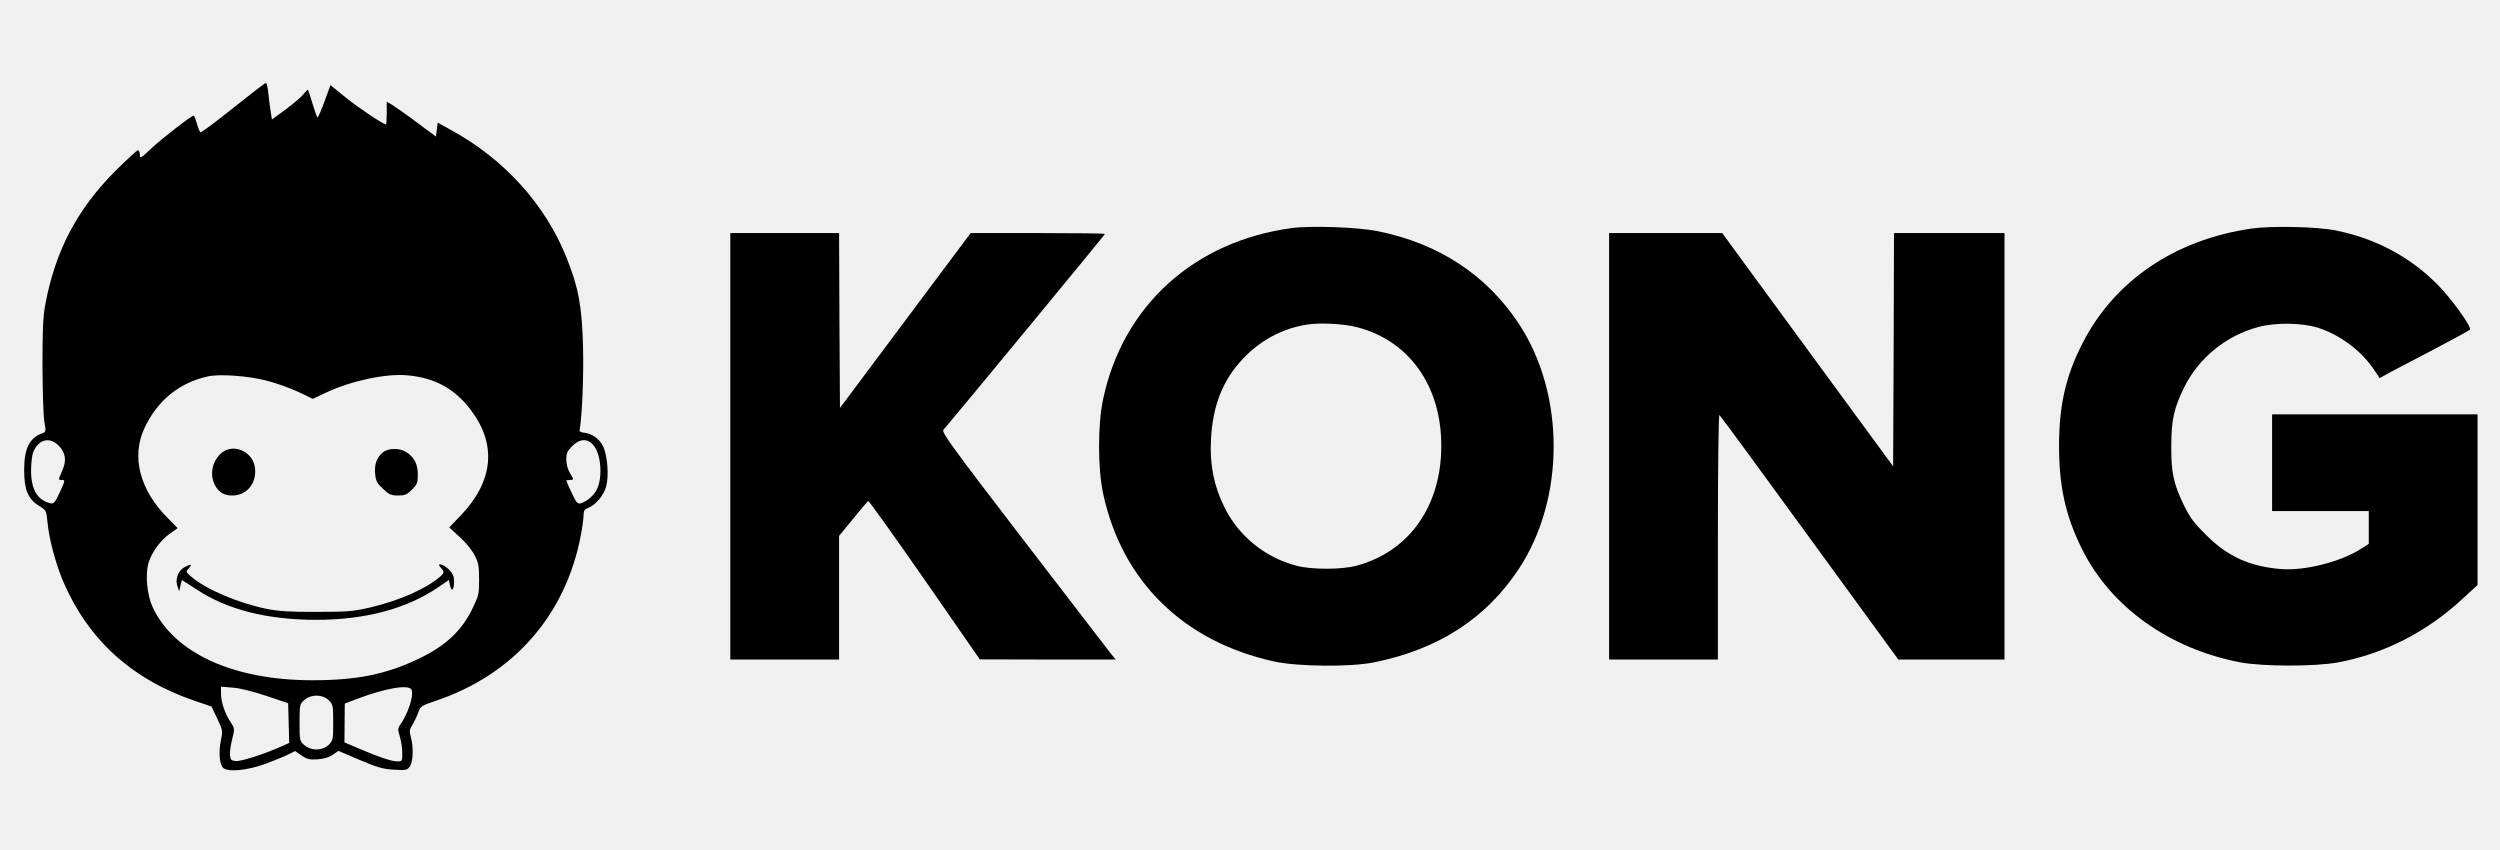
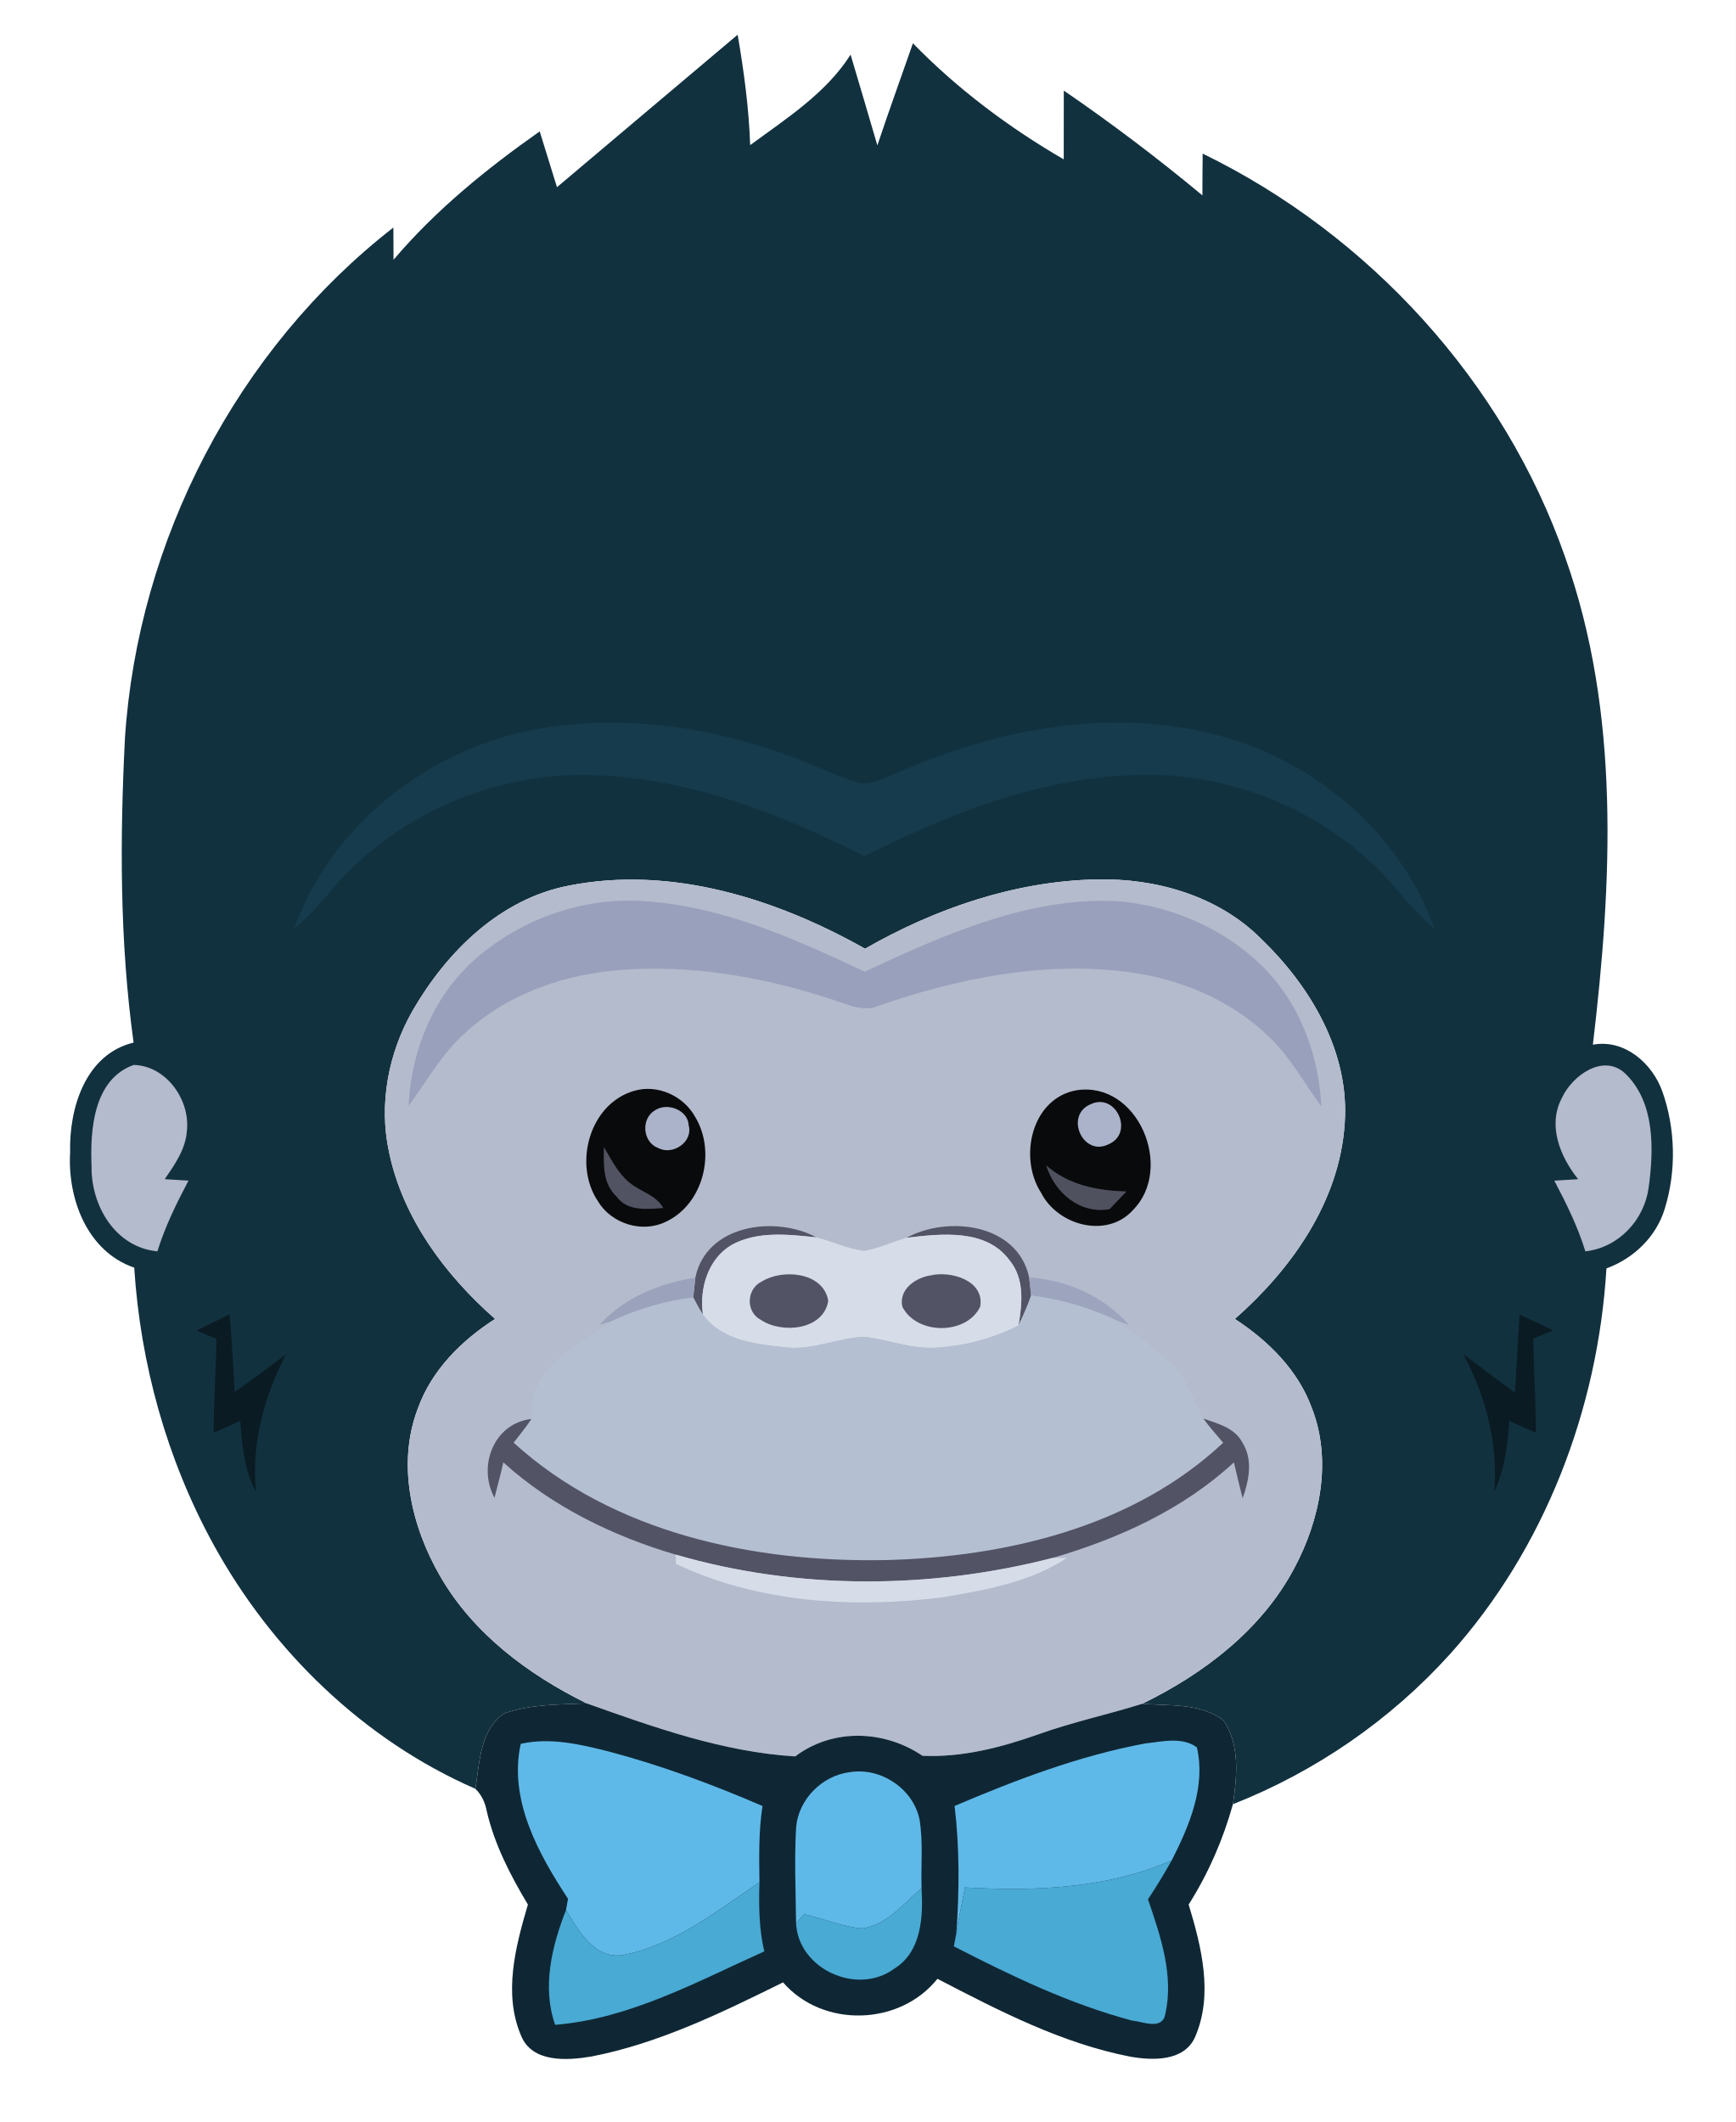
- <svg xmlns="http://www.w3.org/2000/svg" version="1.0" width="1448pt" height="492pt" viewBox="0 0 1448 492" preserveAspectRatio="xMidYMid meet">
-   <g transform="translate(0,492) scale(0.1,-0.1)" fill="#000000" stroke="none">
-     <path d="M1351 4295 c-100 -80 -185 -144 -190 -141 -5 3 -14 26 -21 51 -7 25 -15 45 -19 45 -13 0 -180 -130 -244 -189 -63 -59 -67 -62 -67 -37 0 14 -5 26 -11 26 -5 0 -63 -53 -128 -117 -224 -225 -350 -463 -409 -778 -13 -71 -16 -147 -16 -355 1 -146 5 -291 11 -323 10 -58 10 -59 -16 -68 -72 -28 -101 -89 -101 -210 0 -116 22 -169 85 -208 42 -26 43 -27 50 -95 9 -99 48 -242 91 -344 146 -339 399 -568 764 -692 l95 -32 33 -69 c32 -68 33 -71 21 -129 -13 -65 -8 -132 11 -155 24 -29 139 -19 248 21 53 20 114 45 134 55 l37 19 38 -26 c32 -22 46 -25 94 -22 37 3 66 12 87 27 l32 22 122 -52 c103 -44 135 -53 199 -57 71 -4 77 -3 93 19 19 27 22 114 5 172 -9 32 -7 43 11 71 11 19 26 50 33 70 12 35 18 39 101 67 450 151 753 497 840 958 9 46 16 98 16 116 0 27 5 35 30 45 42 17 87 72 101 122 17 63 7 184 -19 235 -23 44 -64 72 -110 77 -15 1 -26 7 -25 12 15 93 24 313 20 482 -6 238 -26 348 -97 523 -122 305 -361 569 -668 736 l-77 43 -5 -41 -5 -40 -112 83 c-61 46 -126 91 -142 101 l-31 18 0 -65 c0 -36 -2 -66 -5 -66 -16 0 -155 93 -231 154 l-90 73 -34 -93 c-19 -52 -37 -94 -41 -94 -3 0 -16 36 -29 80 -13 44 -25 80 -27 80 -3 0 -14 -12 -26 -26 -11 -15 -57 -54 -101 -87 l-81 -59 -6 38 c-4 22 -10 69 -14 107 -3 37 -10 67 -15 67 -4 0 -89 -65 -189 -145z m191 -1579 c53 -13 136 -43 184 -65 l86 -41 74 35 c146 69 350 113 474 101 159 -14 275 -78 368 -202 150 -199 130 -410 -57 -607 l-69 -72 59 -54 c33 -29 72 -76 87 -105 23 -44 27 -63 27 -142 0 -86 -2 -94 -42 -176 -62 -124 -153 -209 -305 -282 -189 -91 -358 -126 -618 -126 -460 0 -804 158 -927 426 -31 68 -42 183 -24 250 16 59 68 132 122 171 l48 34 -55 56 c-165 164 -215 358 -137 524 75 160 202 263 368 299 67 15 231 3 337 -24z m-1203 -376 c41 -42 48 -86 22 -145 -25 -58 -25 -55 -1 -55 18 0 17 -5 -13 -70 -29 -62 -35 -69 -56 -65 -74 18 -111 80 -111 189 0 41 5 87 11 103 29 77 94 96 148 43z m3096 4 c48 -52 58 -198 18 -266 -20 -34 -56 -63 -89 -73 -19 -5 -26 3 -53 61 -17 36 -31 68 -31 70 0 2 9 4 20 4 25 0 25 2 0 42 -12 20 -20 51 -20 77 0 36 6 49 34 77 43 43 86 46 121 8z m-1891 -1455 l125 -42 3 -115 3 -115 -51 -23 c-100 -44 -229 -85 -259 -82 -26 3 -30 8 -33 34 -2 18 4 59 13 93 15 60 15 61 -9 98 -34 51 -56 117 -56 166 l0 40 70 -6 c42 -3 119 -23 194 -48z m840 35 c13 -35 -21 -139 -68 -205 -12 -17 -12 -27 0 -66 8 -25 14 -68 14 -95 0 -46 -1 -48 -28 -48 -34 0 -106 24 -222 74 l-85 36 1 113 1 112 74 28 c164 62 300 85 313 51z m-480 -60 c25 -25 26 -32 26 -129 0 -97 -1 -104 -26 -129 -36 -35 -101 -36 -141 -2 -27 24 -28 26 -28 131 0 105 1 107 28 131 40 34 105 33 141 -2z" />
-     <path d="M1286 2299 c-55 -44 -74 -125 -42 -187 22 -43 53 -62 101 -62 84 0 142 70 132 159 -10 93 -121 145 -191 90z" />
-     <path d="M2218 2300 c-36 -28 -51 -72 -45 -127 4 -39 12 -54 46 -85 35 -33 47 -38 87 -38 39 0 51 5 80 34 30 30 34 40 34 88 0 59 -20 99 -66 129 -38 25 -104 25 -136 -1z" />
-     <path d="M1069 1635 c-37 -20 -55 -67 -42 -108 l11 -32 7 33 c4 17 8 32 9 32 2 0 40 -25 86 -55 176 -116 408 -175 690 -175 286 0 523 63 709 189 l61 42 6 -30 c9 -42 24 -29 24 20 0 31 -7 47 -29 70 -34 33 -77 43 -48 11 22 -24 21 -30 -5 -53 -85 -72 -234 -137 -402 -177 -100 -23 -131 -26 -311 -26 -153 -1 -221 4 -289 17 -165 34 -348 111 -436 185 -35 30 -35 30 -16 51 22 24 12 26 -25 6z" />
-     <path d="M7482 3599 c-566 -76 -979 -451 -1093 -992 -31 -145 -31 -399 0 -544 108 -509 467 -861 994 -975 137 -29 435 -32 572 -5 373 74 652 254 842 542 269 407 269 1013 0 1420 -186 282 -464 465 -817 536 -112 23 -387 33 -498 18z m378 -574 c316 -82 503 -363 487 -729 -14 -328 -197 -573 -488 -652 -86 -24 -261 -24 -349 -1 -183 48 -336 172 -418 339 -61 122 -86 248 -78 393 10 197 69 345 186 468 101 107 229 175 370 197 75 12 213 5 290 -15z" />
-     <path d="M13040 3596 c-443 -64 -793 -302 -978 -664 -97 -189 -136 -359 -136 -597 0 -232 38 -403 131 -591 166 -339 510 -584 923 -661 132 -24 428 -24 560 0 270 50 518 177 730 375 l80 74 0 494 0 494 -595 0 -595 0 0 -280 0 -280 280 0 280 0 0 -95 0 -95 -47 -30 c-118 -75 -326 -127 -461 -116 -182 15 -308 72 -433 196 -70 69 -94 101 -128 170 -62 127 -76 193 -75 345 0 152 15 219 75 342 84 170 241 298 429 349 100 27 256 25 348 -5 124 -40 245 -130 318 -236 l37 -55 61 34 c34 18 150 79 258 135 109 57 200 107 204 112 10 17 -109 182 -191 264 -159 159 -357 264 -585 310 -107 22 -373 28 -490 11z" />
-     <path d="M4230 2335 l0 -1235 315 0 315 0 0 358 0 358 81 99 c44 55 84 101 88 103 4 1 151 -204 327 -457 l319 -460 393 -1 394 0 -34 42 c-18 23 -245 319 -505 657 -406 529 -470 617 -459 631 81 94 936 1131 936 1135 0 3 -175 5 -389 5 l-389 0 -379 -507 -378 -506 -3 506 -2 507 -315 0 -315 0 0 -1235z" />
-     <path d="M9320 2335 l0 -1235 315 0 315 0 0 711 c0 419 4 708 9 705 5 -3 240 -323 522 -711 l514 -705 307 0 308 0 0 1235 0 1235 -320 0 -320 0 -2 -676 -3 -675 -495 675 -495 676 -327 0 -328 0 0 -1235z" />
-   </g>
+ <svg xmlns="http://www.w3.org/2000/svg" width="247pt" height="302pt" viewBox="0 0 247 302" version="1.1">
+   <path fill="#ffffff" d=" M 0.00 0.00 L 247.00 0.00 L 247.00 302.00 L 0.00 302.00 L 0.00 0.00 Z" />
+   <path fill="#12313f" d=" M 79.26 26.64 C 87.83 19.42 96.39 12.16 104.97 4.94 C 105.86 10.13 106.57 15.37 106.75 20.65 C 111.91 16.86 117.54 13.28 121.04 7.78 C 122.31 12.08 123.60 16.38 124.85 20.69 C 126.47 15.82 128.23 11.00 129.91 6.16 C 136.22 12.64 143.55 18.14 151.37 22.68 C 151.37 19.42 151.37 16.15 151.38 12.89 C 158.18 17.55 164.77 22.54 171.11 27.81 C 171.09 25.83 171.14 23.85 171.14 21.86 C 194.84 33.40 214.01 54.33 222.72 79.29 C 230.63 101.51 229.40 125.64 226.67 148.68 C 231.18 147.84 235.15 151.34 236.57 155.37 C 238.43 160.67 238.56 166.66 236.90 172.02 C 235.69 176.02 232.48 179.10 228.60 180.52 C 227.39 200.56 219.82 220.40 206.34 235.41 C 197.88 244.79 187.19 252.15 175.45 256.77 C 176.02 252.85 176.48 248.32 174.11 244.87 C 170.90 242.34 166.39 242.79 162.54 242.48 C 171.30 238.20 179.51 231.97 184.16 223.21 C 187.85 216.32 189.59 207.85 186.67 200.37 C 184.69 194.97 180.45 190.80 175.72 187.71 C 183.82 180.59 190.60 171.00 191.35 159.94 C 192.10 149.81 186.53 140.42 179.46 133.61 C 173.35 127.48 164.46 124.95 155.97 125.16 C 144.38 125.41 133.09 129.30 123.10 135.02 C 110.48 127.91 95.54 123.17 81.00 126.03 C 71.19 127.90 63.60 135.41 58.75 143.78 C 55.26 149.85 53.86 157.16 55.38 164.05 C 57.36 173.43 63.36 181.47 70.46 187.71 C 65.68 190.77 61.44 194.98 59.48 200.41 C 56.43 208.32 58.54 217.25 62.66 224.36 C 67.36 232.50 75.17 238.32 83.49 242.42 C 79.57 242.60 75.50 242.53 71.76 243.85 C 68.32 246.13 68.24 250.91 67.65 254.58 C 51.75 247.65 38.62 234.89 30.33 219.72 C 23.73 207.66 19.98 194.11 19.10 180.41 C 12.39 178.11 9.59 170.57 9.98 163.99 C 9.82 157.73 12.15 150.03 19.01 148.38 C 17.03 134.04 17.05 119.49 17.78 105.06 C 19.62 76.93 33.70 49.71 55.98 32.38 C 55.99 33.52 55.99 35.82 56.00 36.97 C 61.99 29.90 69.24 24.02 76.80 18.70 C 77.63 21.35 78.44 24.00 79.26 26.64 Z" />
+   <path fill="#153b4c" d=" M 75.94 103.85 C 88.12 101.60 100.81 103.30 112.36 107.60 C 115.53 108.71 118.54 110.24 121.74 111.27 C 123.86 112.01 125.91 110.53 127.87 109.91 C 141.81 103.78 157.68 100.72 172.67 104.48 C 186.77 107.93 199.28 118.43 204.15 132.22 C 202.11 130.46 200.31 128.45 198.60 126.39 C 189.41 115.63 175.15 109.61 161.04 110.32 C 147.57 110.83 134.89 115.88 123.00 121.85 C 110.57 115.59 97.15 110.37 83.04 110.29 C 70.03 110.25 57.12 115.78 48.32 125.37 C 46.27 127.74 44.26 130.17 41.86 132.21 C 47.02 117.53 60.82 106.75 75.94 103.85 Z" />
+   <path fill="#b4bbcd" d=" M 81.00 126.03 C 95.54 123.17 110.48 127.91 123.10 135.02 C 133.09 129.30 144.38 125.41 155.97 125.16 C 164.46 124.95 173.35 127.48 179.46 133.61 C 186.53 140.42 192.10 149.81 191.35 159.94 C 190.60 171.00 183.82 180.59 175.72 187.71 C 180.45 190.80 184.69 194.97 186.67 200.37 C 189.59 207.85 187.85 216.32 184.16 223.21 C 179.51 231.97 171.30 238.20 162.54 242.48 C 157.62 244.03 152.57 245.09 147.72 246.84 C 142.46 248.70 136.88 250.14 131.27 249.88 C 125.84 246.20 118.50 245.93 113.16 249.97 C 102.88 249.34 93.10 245.84 83.49 242.42 C 75.17 238.32 67.36 232.50 62.66 224.36 C 58.54 217.25 56.43 208.32 59.48 200.41 C 61.44 194.98 65.68 190.77 70.46 187.71 C 63.36 181.47 57.36 173.43 55.38 164.05 C 53.86 157.16 55.26 149.85 58.75 143.78 C 63.60 135.41 71.19 127.90 81.00 126.03 Z" />
+   <path fill="#99a0bb" d=" M 67.55 136.57 C 74.16 130.73 83.18 127.55 92.00 128.28 C 103.01 129.06 113.20 133.65 123.04 138.29 C 134.33 133.04 146.26 127.64 159.00 128.25 C 167.05 128.91 174.99 132.48 180.52 138.43 C 185.25 143.59 187.68 150.53 188.03 157.46 C 185.56 154.12 183.58 150.39 180.54 147.51 C 175.02 142.18 167.58 139.16 160.02 138.27 C 148.18 136.84 136.24 139.27 125.07 143.12 C 123.45 143.86 121.73 143.40 120.15 142.83 C 109.55 139.14 98.20 137.03 86.97 138.17 C 79.34 138.98 71.74 141.80 66.09 147.10 C 62.83 150.01 60.73 153.90 58.15 157.36 C 58.49 149.57 61.66 141.80 67.55 136.57 Z" />
+   <path fill="#b4bbcd" d=" M 13.03 165.98 C 12.81 160.82 13.30 153.59 19.03 151.56 C 23.67 151.67 27.11 156.57 26.59 160.99 C 26.40 163.58 24.86 165.75 23.44 167.82 C 24.28 167.87 25.98 167.97 26.82 168.03 C 25.11 171.27 23.48 174.58 22.40 178.09 C 16.41 177.53 12.94 171.58 13.03 165.98 Z" />
+   <path fill="#b4bbcd" d=" M 222.26 156.26 C 223.70 153.11 228.11 149.87 231.25 152.76 C 235.53 156.86 235.35 163.55 234.61 168.99 C 233.99 173.64 230.33 177.56 225.60 178.09 C 224.52 174.57 222.89 171.27 221.18 168.03 C 222.02 167.98 223.72 167.87 224.57 167.82 C 222.02 164.63 220.18 160.17 222.26 156.26 Z" />
+   <path fill="#090a0b" d=" M 90.20 155.26 C 93.55 154.24 97.31 155.98 98.95 159.00 C 101.91 163.94 100.12 171.34 94.79 173.86 C 91.39 175.56 86.97 174.15 85.06 170.92 C 81.56 165.65 83.89 157.10 90.20 155.26 Z" />
+   <path fill="#090a0b" d=" M 153.22 155.16 C 161.95 153.84 167.12 166.27 161.22 172.22 C 157.49 176.34 150.48 174.39 148.15 169.75 C 144.91 164.77 146.77 156.28 153.22 155.16 Z" />
+   <path fill="#abb3ca" d=" M 155.18 157.16 C 158.83 155.41 161.44 161.27 157.77 162.84 C 154.11 164.71 151.44 158.76 155.18 157.16 Z" />
+   <path fill="#abb3ca" d=" M 93.17 158.04 C 94.90 156.83 97.91 157.95 98.00 160.15 C 98.67 162.50 95.73 164.49 93.68 163.39 C 91.46 162.60 91.16 159.25 93.17 158.04 Z" />
+   <path fill="#515362" d=" M 85.94 163.26 C 87.01 165.04 87.95 167.00 89.61 168.33 C 91.15 169.61 93.37 170.07 94.39 171.93 C 92.07 172.07 89.28 172.45 87.72 170.27 C 85.75 168.45 85.89 165.70 85.94 163.26 Z" />
+   <path fill="#4f515f" d=" M 148.86 165.84 C 152.07 168.67 156.16 169.44 160.30 169.57 C 159.49 170.40 158.69 171.24 157.89 172.09 C 153.65 172.83 150.07 169.73 148.86 165.84 Z" />
+   <path fill="#525365" d=" M 98.95 181.84 C 100.50 174.26 110.30 172.95 116.18 176.10 C 112.18 175.68 107.79 175.16 104.12 177.17 C 100.74 179.16 99.50 183.38 100.03 187.10 C 99.53 186.31 99.07 185.49 98.65 184.66 C 98.72 183.95 98.88 182.54 98.95 181.84 Z" />
+   <path fill="#525365" d=" M 129.00 176.16 C 134.93 172.94 144.83 174.16 146.45 181.81 C 146.52 182.45 146.66 183.73 146.73 184.38 C 146.24 185.84 145.60 187.24 144.94 188.63 C 145.46 185.52 145.83 182.00 143.67 179.38 C 140.34 174.81 133.91 175.58 129.00 176.16 Z" />
+   <path fill="#d6dde8" d=" M 104.12 177.17 C 107.79 175.16 112.18 175.68 116.18 176.10 C 118.45 176.68 120.61 177.74 122.97 178.03 C 125.06 177.67 126.98 176.74 129.00 176.16 C 133.91 175.58 140.34 174.81 143.67 179.38 C 145.83 182.00 145.46 185.52 144.94 188.63 C 141.25 190.53 137.16 191.59 133.02 191.80 C 129.59 192.00 126.36 190.63 122.99 190.25 C 119.26 190.40 115.72 192.16 111.93 191.77 C 107.69 191.31 102.75 190.85 100.03 187.10 C 99.50 183.38 100.74 179.16 104.12 177.17 Z" />
+   <path fill="#525365" d=" M 132.43 181.51 C 135.32 180.83 140.15 182.24 139.48 185.98 C 137.49 190.04 130.44 189.99 128.41 185.98 C 127.84 183.52 130.29 181.83 132.43 181.51 Z" />
+   <path fill="#9ba3bc" d=" M 85.33 188.54 C 88.80 184.65 93.90 182.62 98.95 181.84 C 98.88 182.54 98.72 183.95 98.65 184.66 C 94.61 185.15 90.70 186.33 87.01 188.04 L 85.33 188.54 Z" />
+   <path fill="#525365" d=" M 108.41 182.38 C 111.39 180.53 117.17 181.04 117.86 185.12 C 117.21 189.30 111.28 189.86 108.29 187.85 C 106.08 186.73 106.20 183.43 108.41 182.38 Z" />
+   <path fill="#9da4be" d=" M 146.45 181.81 C 151.78 182.13 157.12 184.51 160.65 188.56 L 159.02 187.98 C 155.14 186.13 150.99 184.92 146.73 184.38 C 146.66 183.73 146.52 182.45 146.45 181.81 Z" />
+   <path fill="#b4bfd2" d=" M 87.01 188.04 C 90.70 186.33 94.61 185.15 98.65 184.66 C 99.07 185.49 99.53 186.31 100.03 187.10 C 102.75 190.85 107.69 191.31 111.93 191.77 C 115.72 192.16 119.26 190.40 122.99 190.25 C 126.36 190.63 129.59 192.00 133.02 191.80 C 137.16 191.59 141.25 190.53 144.94 188.63 C 145.60 187.24 146.24 185.84 146.73 184.38 C 150.99 184.92 155.14 186.13 159.02 187.98 C 161.69 189.95 164.37 191.94 166.78 194.23 C 169.03 196.28 169.80 199.31 171.24 201.89 C 172.11 203.09 173.11 204.19 174.06 205.33 C 161.26 217.35 143.11 221.60 126.00 222.03 C 107.31 222.39 87.28 218.24 73.09 205.32 C 73.96 204.22 74.84 203.13 75.61 201.95 C 75.07 194.88 82.05 191.41 87.01 188.04 Z" />
+   <path fill="#0a1b23" d=" M 27.97 189.36 C 29.54 188.58 31.10 187.81 32.68 187.06 C 33.00 190.73 33.17 194.42 33.40 198.10 C 35.88 196.38 38.28 194.54 40.70 192.74 C 37.58 198.79 35.75 205.44 36.42 212.29 C 34.73 209.20 34.45 205.65 34.19 202.22 C 32.93 202.78 31.66 203.34 30.39 203.91 C 30.42 199.45 30.73 195.01 30.80 190.55 C 30.09 190.26 28.68 189.66 27.97 189.36 Z" />
+   <path fill="#0a1b23" d=" M 216.25 187.09 C 217.84 187.82 219.43 188.56 221.02 189.33 C 220.31 189.62 218.91 190.22 218.20 190.51 C 218.25 194.98 218.56 199.44 218.57 203.91 C 217.30 203.34 216.03 202.80 214.77 202.23 C 214.54 205.68 214.10 209.17 212.64 212.34 C 213.19 205.47 211.44 198.78 208.25 192.72 C 210.69 194.55 213.10 196.42 215.59 198.19 C 215.80 194.49 215.97 190.79 216.25 187.09 Z" />
+   <path fill="#525365" d=" M 70.37 213.17 C 67.93 208.66 70.27 202.56 75.61 201.95 C 74.84 203.13 73.96 204.22 73.09 205.32 C 87.28 218.24 107.31 222.39 126.00 222.03 C 143.11 221.60 161.26 217.35 174.06 205.33 C 173.11 204.19 172.11 203.09 171.24 201.89 C 173.30 202.61 175.74 203.21 176.82 205.35 C 178.33 207.78 177.73 210.70 176.83 213.23 C 176.40 211.52 175.97 209.82 175.59 208.12 C 168.35 214.82 159.19 218.98 149.80 221.72 C 132.32 226.22 113.51 226.30 96.14 221.25 C 87.18 218.60 78.58 214.42 71.62 208.12 C 71.27 209.82 70.77 211.48 70.37 213.17 Z" />
+   <path fill="#d6dde8" d=" M 96.14 221.25 C 113.51 226.30 132.32 226.22 149.80 221.72 L 151.82 221.71 C 146.57 225.22 140.15 226.30 134.03 227.34 C 121.36 228.93 107.86 228.10 96.20 222.57 L 96.14 221.25 Z" />
+   <path fill="#0f2734" d=" M 71.76 243.85 C 75.50 242.53 79.57 242.60 83.49 242.42 C 93.10 245.84 102.88 249.34 113.16 249.97 C 118.50 245.93 125.84 246.20 131.27 249.88 C 136.88 250.14 142.46 248.70 147.72 246.84 C 152.57 245.09 157.62 244.03 162.54 242.48 C 166.39 242.79 170.90 242.34 174.11 244.87 C 176.48 248.32 176.02 252.85 175.45 256.77 C 174.05 261.80 171.95 266.63 169.15 271.05 C 170.97 277.07 172.69 283.88 170.06 289.91 C 168.51 293.41 164.00 293.26 160.83 292.70 C 151.08 290.80 142.14 286.16 133.40 281.62 C 128.03 288.34 117.09 288.65 111.43 282.13 C 102.70 286.44 93.79 290.81 84.16 292.68 C 80.74 293.25 75.72 293.62 74.14 289.69 C 71.59 283.70 73.37 277.01 75.12 271.05 C 72.62 266.88 70.36 262.50 69.26 257.74 C 69.04 256.54 68.53 255.44 67.65 254.58 C 68.24 250.91 68.32 246.13 71.76 243.85 Z" />
+   <path fill="#5fb9e8" d=" M 74.10 248.18 C 78.39 247.22 82.72 248.28 86.88 249.34 C 94.28 251.31 101.48 254.00 108.51 257.03 C 107.94 260.63 108.03 264.27 108.07 267.89 C 102.11 271.89 96.21 276.64 89.04 278.16 C 84.78 279.15 82.35 274.87 80.55 271.82 C 80.62 271.42 80.76 270.63 80.83 270.23 C 76.60 263.80 72.36 256.13 74.10 248.18 Z" />
+   <path fill="#5fb9e8" d=" M 135.84 257.02 C 144.59 253.30 153.56 249.88 162.93 248.13 C 165.32 247.88 168.22 247.12 170.32 248.69 C 171.61 254.29 169.23 259.87 166.73 264.78 C 157.44 268.79 147.27 269.19 137.31 268.62 C 136.92 270.79 136.42 272.95 136.09 275.14 C 136.52 269.12 136.56 263.02 135.84 257.02 Z" />
+   <path fill="#5fb9e8" d=" M 113.29 260.06 C 113.62 256.08 117.00 252.68 120.95 252.21 C 125.33 251.49 129.95 254.57 130.85 258.94 C 131.38 262.17 131.04 265.47 131.14 268.73 C 128.58 270.92 126.21 273.96 122.68 274.45 C 119.84 274.23 117.19 273.04 114.43 272.42 C 114.14 272.74 113.57 273.39 113.28 273.71 C 113.24 269.16 113.02 264.60 113.29 260.06 Z" />
+   <path fill="#49aad4" d=" M 137.31 268.62 C 147.27 269.19 157.44 268.79 166.73 264.78 C 165.68 266.66 164.56 268.51 163.36 270.30 C 165.14 275.54 167.11 281.21 165.79 286.78 C 165.30 288.94 162.58 287.70 161.11 287.57 C 152.22 285.21 143.88 281.19 135.73 277.00 C 135.82 276.54 136.00 275.60 136.09 275.14 C 136.42 272.95 136.92 270.79 137.31 268.62 Z" />
+   <path fill="#49aad4" d=" M 89.04 278.16 C 96.21 276.64 102.11 271.89 108.07 267.89 C 107.97 271.18 108.00 274.50 108.76 277.72 C 99.20 282.01 89.61 287.31 79.00 288.17 C 77.10 282.81 78.54 276.93 80.55 271.82 C 82.35 274.87 84.78 279.15 89.04 278.16 Z" />
+   <path fill="#49aad4" d=" M 122.68 274.45 C 126.21 273.96 128.58 270.92 131.14 268.73 C 131.38 272.86 131.13 277.83 127.18 280.23 C 121.96 284.02 113.60 280.24 113.28 273.71 C 113.57 273.39 114.14 272.74 114.43 272.42 C 117.19 273.04 119.84 274.23 122.68 274.45 Z" />
</svg>
